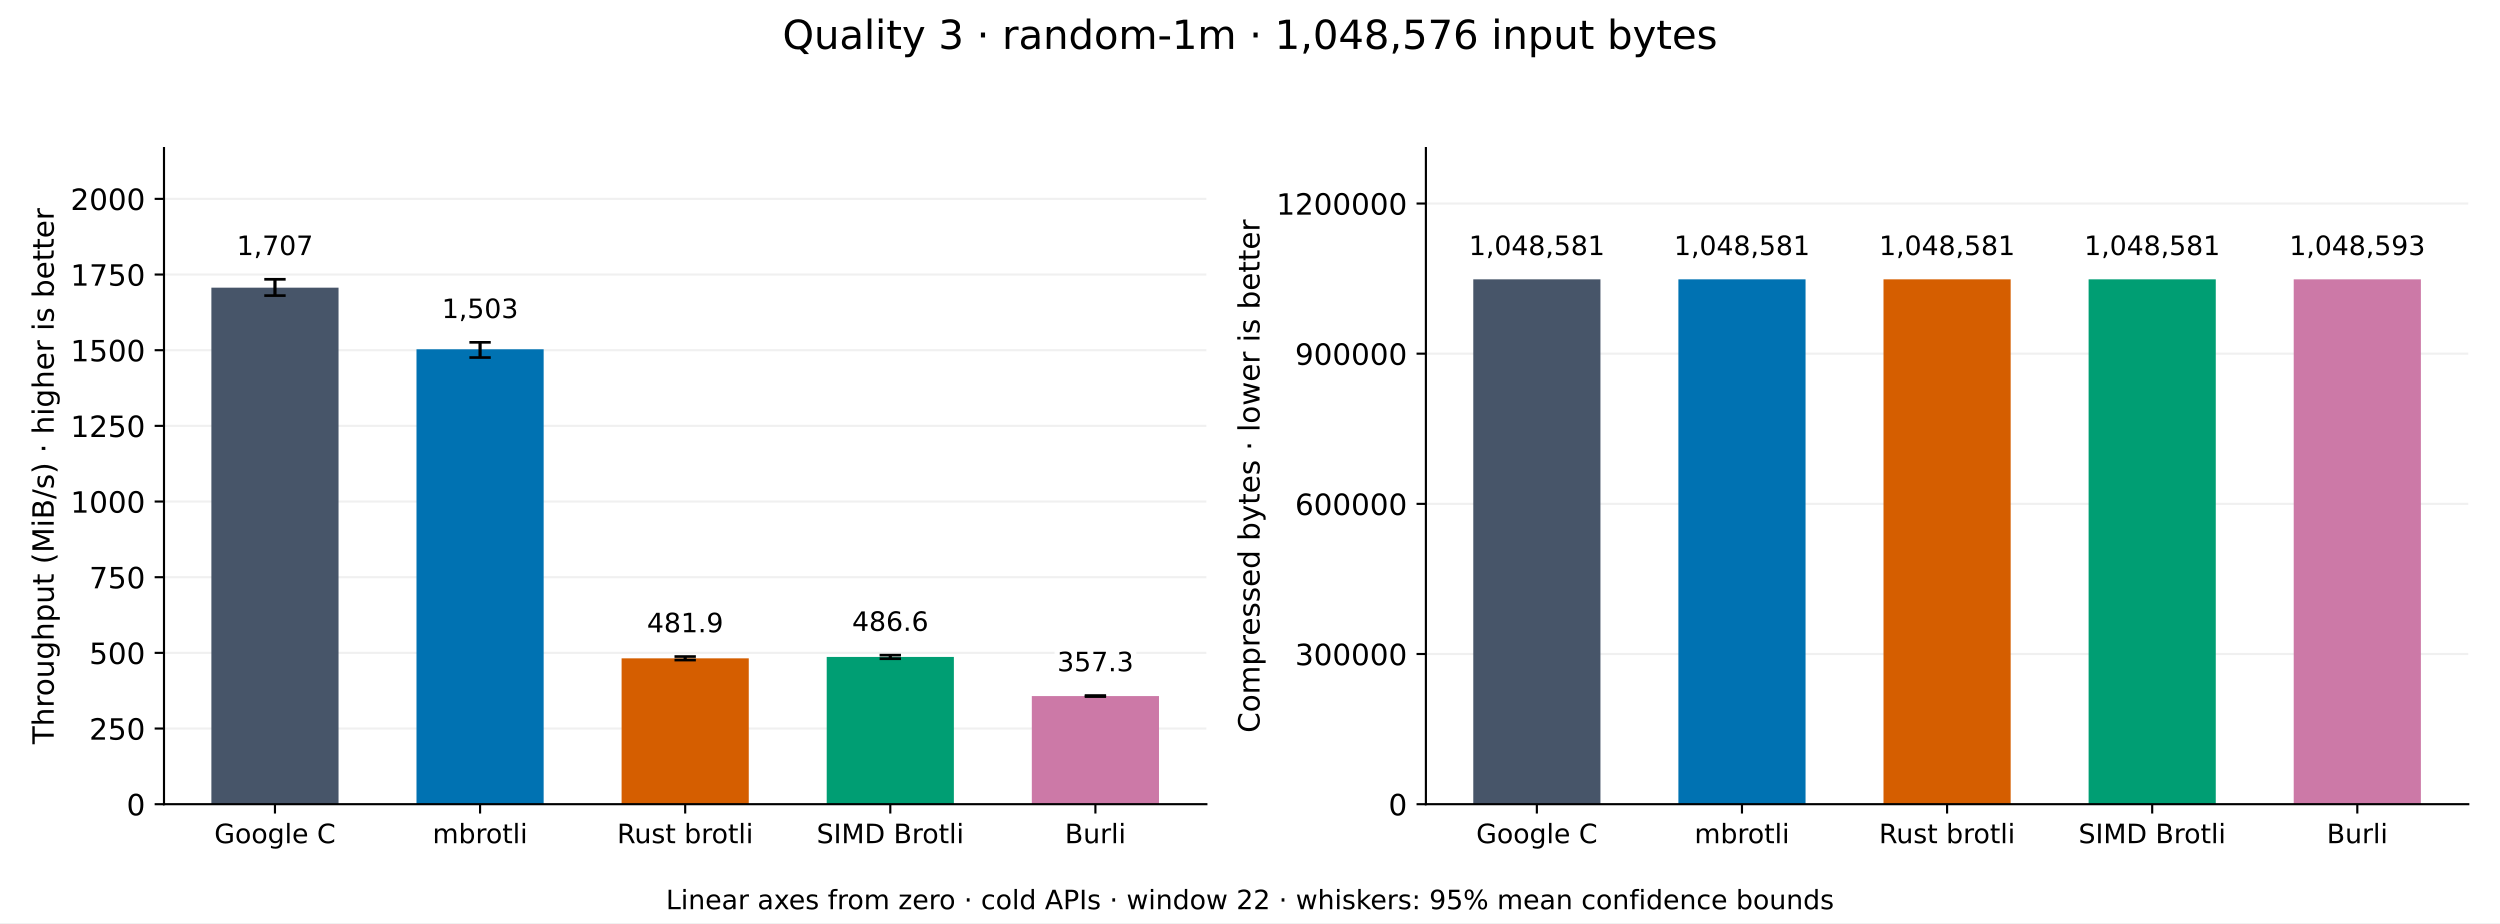
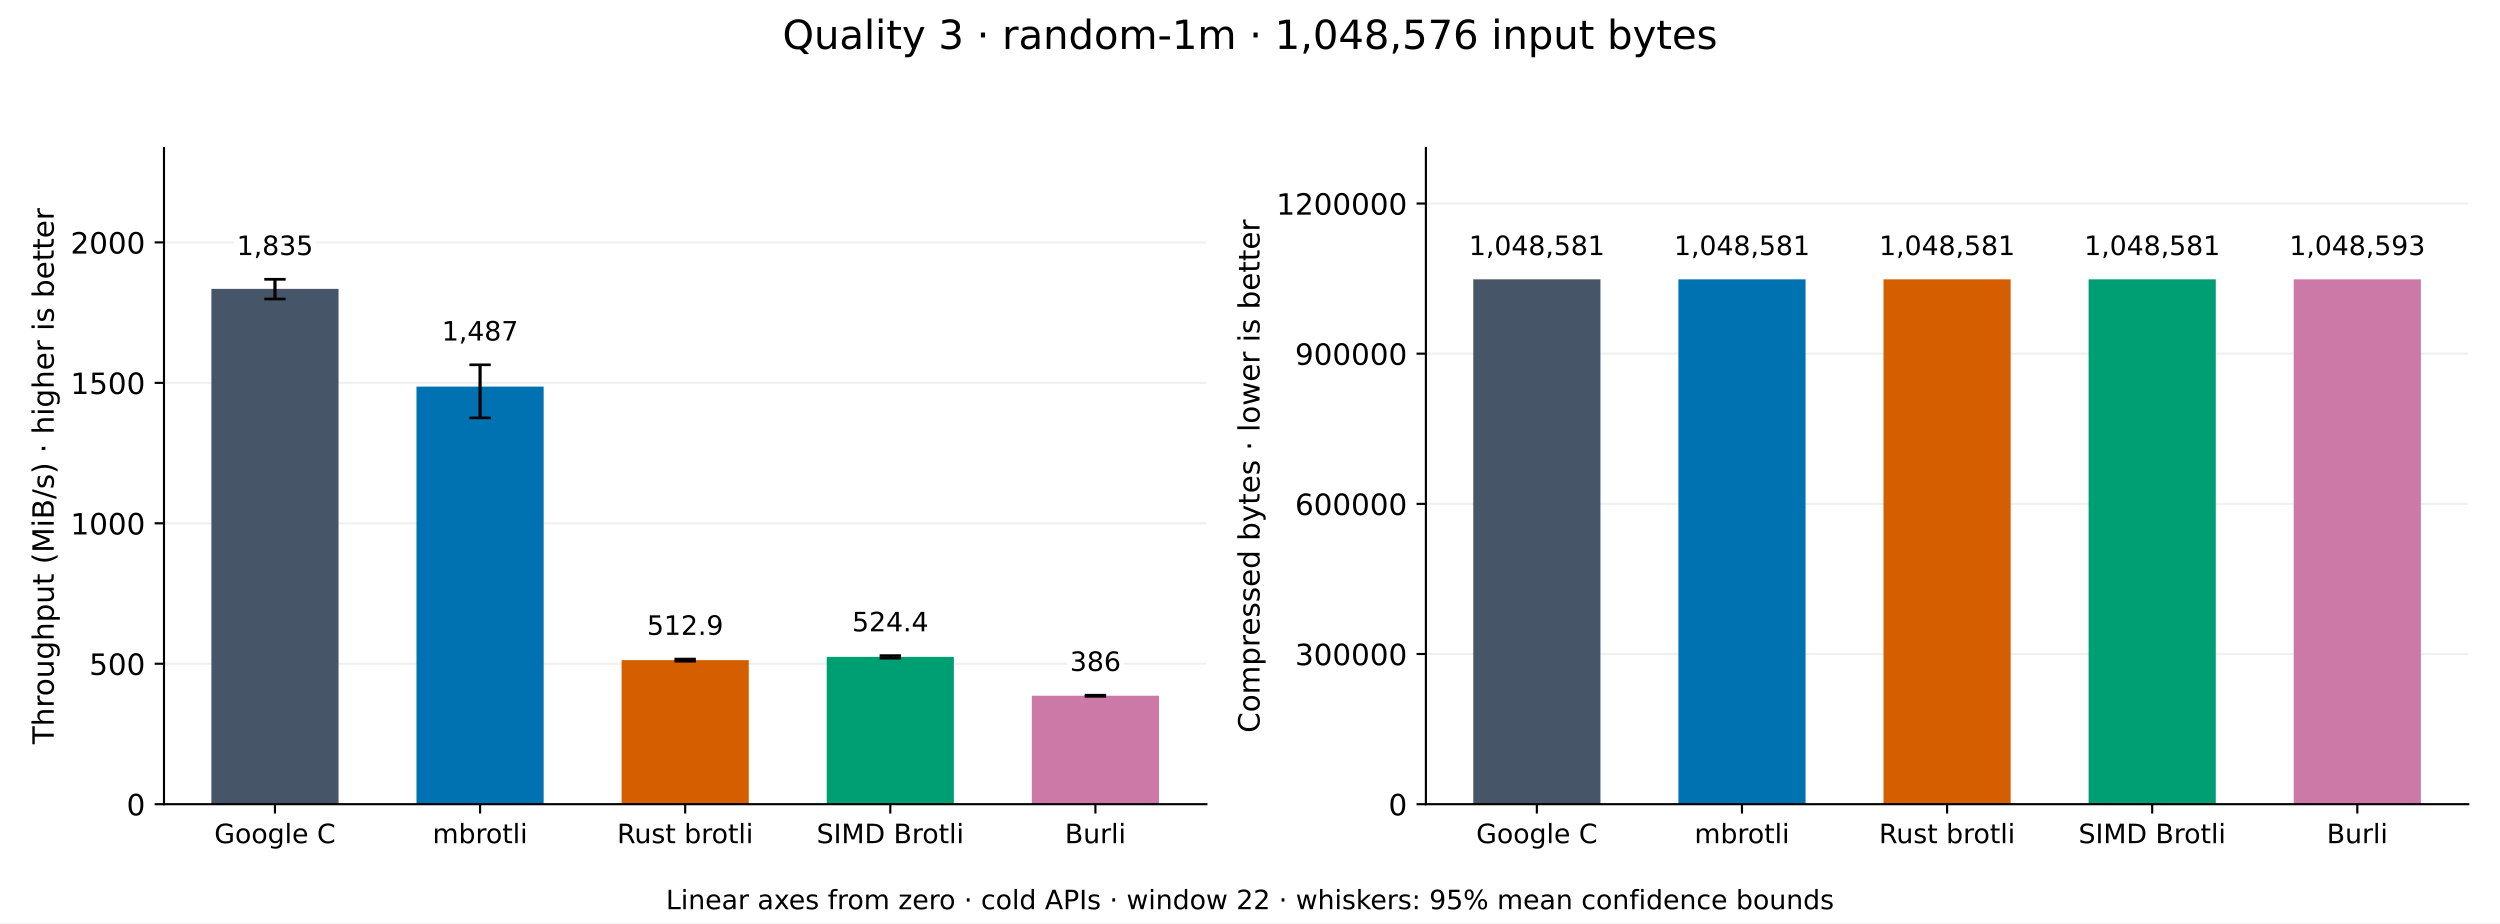
<svg xmlns="http://www.w3.org/2000/svg" xmlns:xlink="http://www.w3.org/1999/xlink" width="936pt" height="345.6pt" viewBox="0 0 936 345.6" version="1.1">
  <defs>
    <style type="text/css">*{stroke-linejoin: round; stroke-linecap: butt}</style>
  </defs>
  <g id="figure_1">
    <g id="patch_1">
-       <path d="M 0 345.6  L 936 345.6  L 936 0  L 0 0  z " style="fill: #ffffff" />
+       <path d="M 0 345.6 L 936 345.6 L 936 0 L 0 0 z " style="fill: #ffffff" />
    </g>
    <g id="axes_1">
      <g id="patch_2">
-         <path d="M 61.4 301.088  L 451.665 301.088  L 451.665 55.44  L 61.4 55.44  z " style="fill: #ffffff" />
+         <path d="M 61.4 301.088 L 451.665 301.088 L 451.665 55.44 L 61.4 55.44 z " style="fill: #ffffff" />
      </g>
      <g id="matplotlib.axis_1">
        <g id="xtick_1">
          <g id="line2d_1">
            <defs>
-               <path id="m3d63aaa0ea" d="M 0 0  L 0 3.5  " style="stroke: #000000; stroke-width: 0.8" />
+               <path id="m3d63aaa0ea" d="M 0 0 L 0 3.5 " style="stroke: #000000; stroke-width: 0.8" />
            </defs>
            <g>
              <use xlink:href="#m3d63aaa0ea" x="102.945" y="301.088" style="stroke: #000000; stroke-width: 0.8" />
            </g>
          </g>
          <g id="text_1">
            <text style="font-size: 10px; font-family: 'DejaVu Sans', 'Bitstream Vera Sans', 'Computer Modern Sans Serif', 'Lucida Grande', 'Verdana', 'Geneva', 'Lucid', 'Arial', 'Helvetica', 'Avant Garde', sans-serif; text-anchor: middle" x="102.945" y="315.686" transform="rotate(-0 102.9453 315.6864)">Google C</text>
          </g>
        </g>
        <g id="xtick_2">
          <g id="line2d_2">
            <g>
              <use xlink:href="#m3d63aaa0ea" x="179.739" y="301.088" style="stroke: #000000; stroke-width: 0.8" />
            </g>
          </g>
          <g id="text_2">
            <text style="font-size: 10px; font-family: 'DejaVu Sans', 'Bitstream Vera Sans', 'Computer Modern Sans Serif', 'Lucida Grande', 'Verdana', 'Geneva', 'Lucid', 'Arial', 'Helvetica', 'Avant Garde', sans-serif; text-anchor: middle" x="179.739" y="315.686" transform="rotate(-0 179.7389 315.6864)">mbrotli</text>
          </g>
        </g>
        <g id="xtick_3">
          <g id="line2d_3">
            <g>
              <use xlink:href="#m3d63aaa0ea" x="256.533" y="301.088" style="stroke: #000000; stroke-width: 0.8" />
            </g>
          </g>
          <g id="text_3">
            <text style="font-size: 10px; font-family: 'DejaVu Sans', 'Bitstream Vera Sans', 'Computer Modern Sans Serif', 'Lucida Grande', 'Verdana', 'Geneva', 'Lucid', 'Arial', 'Helvetica', 'Avant Garde', sans-serif; text-anchor: middle" x="256.533" y="315.686" transform="rotate(-0 256.5325 315.6864)">Rust brotli</text>
          </g>
        </g>
        <g id="xtick_4">
          <g id="line2d_4">
            <g>
              <use xlink:href="#m3d63aaa0ea" x="333.326" y="301.088" style="stroke: #000000; stroke-width: 0.8" />
            </g>
          </g>
          <g id="text_4">
            <text style="font-size: 10px; font-family: 'DejaVu Sans', 'Bitstream Vera Sans', 'Computer Modern Sans Serif', 'Lucida Grande', 'Verdana', 'Geneva', 'Lucid', 'Arial', 'Helvetica', 'Avant Garde', sans-serif; text-anchor: middle" x="333.326" y="315.686" transform="rotate(-0 333.3261 315.6864)">SIMD Brotli</text>
          </g>
        </g>
        <g id="xtick_5">
          <g id="line2d_5">
            <g>
              <use xlink:href="#m3d63aaa0ea" x="410.12" y="301.088" style="stroke: #000000; stroke-width: 0.8" />
            </g>
          </g>
          <g id="text_5">
            <text style="font-size: 10px; font-family: 'DejaVu Sans', 'Bitstream Vera Sans', 'Computer Modern Sans Serif', 'Lucida Grande', 'Verdana', 'Geneva', 'Lucid', 'Arial', 'Helvetica', 'Avant Garde', sans-serif; text-anchor: middle" x="410.12" y="315.686" transform="rotate(-0 410.1197 315.6864)">Burli</text>
          </g>
        </g>
      </g>
      <g id="matplotlib.axis_2">
        <g id="ytick_1">
          <g id="line2d_6">
-             <path d="M 61.4 301.088  L 451.665 301.088  " clip-path="url(#p8ccad4d79c)" style="fill: none; stroke: #b0b0b0; stroke-opacity: 0.18; stroke-width: 0.8; stroke-linecap: square" />
+             <path d="M 61.4 301.088 L 451.665 301.088 " clip-path="url(#p8ccad4d79c)" style="fill: none; stroke: #b0b0b0; stroke-opacity: 0.18; stroke-width: 0.8; stroke-linecap: square" />
          </g>
          <g id="line2d_7">
            <defs>
-               <path id="mb6c034703b" d="M 0 0  L -3.5 0  " style="stroke: #000000; stroke-width: 0.8" />
+               <path id="mb6c034703b" d="M 0 0 L -3.5 0 " style="stroke: #000000; stroke-width: 0.8" />
            </defs>
            <g>
              <use xlink:href="#mb6c034703b" x="61.4" y="301.088" style="stroke: #000000; stroke-width: 0.8" />
            </g>
          </g>
          <g id="text_6">
            <text style="font-size: 11px; font-family: 'DejaVu Sans', 'Bitstream Vera Sans', 'Computer Modern Sans Serif', 'Lucida Grande', 'Verdana', 'Geneva', 'Lucid', 'Arial', 'Helvetica', 'Avant Garde', sans-serif; text-anchor: end" x="54.4" y="305.267" transform="rotate(-0 54.4 305.2671)">0</text>
          </g>
        </g>
        <g id="ytick_2">
          <g id="line2d_8">
-             <path d="M 61.4 272.758  L 451.665 272.758  " clip-path="url(#p8ccad4d79c)" style="fill: none; stroke: #b0b0b0; stroke-opacity: 0.18; stroke-width: 0.8; stroke-linecap: square" />
+             <path d="M 61.4 248.506 L 451.665 248.506 " clip-path="url(#p8ccad4d79c)" style="fill: none; stroke: #b0b0b0; stroke-opacity: 0.18; stroke-width: 0.8; stroke-linecap: square" />
          </g>
          <g id="line2d_9">
            <g>
-               <use xlink:href="#mb6c034703b" x="61.4" y="272.758" style="stroke: #000000; stroke-width: 0.8" />
+               <use xlink:href="#mb6c034703b" x="61.4" y="248.506" style="stroke: #000000; stroke-width: 0.8" />
            </g>
          </g>
          <g id="text_7">
-             <text style="font-size: 11px; font-family: 'DejaVu Sans', 'Bitstream Vera Sans', 'Computer Modern Sans Serif', 'Lucida Grande', 'Verdana', 'Geneva', 'Lucid', 'Arial', 'Helvetica', 'Avant Garde', sans-serif; text-anchor: end" x="54.4" y="276.937" transform="rotate(-0 54.4 276.937)">250</text>
+             <text style="font-size: 11px; font-family: 'DejaVu Sans', 'Bitstream Vera Sans', 'Computer Modern Sans Serif', 'Lucida Grande', 'Verdana', 'Geneva', 'Lucid', 'Arial', 'Helvetica', 'Avant Garde', sans-serif; text-anchor: end" x="54.4" y="252.685" transform="rotate(-0 54.4 252.6852)">500</text>
          </g>
        </g>
        <g id="ytick_3">
          <g id="line2d_10">
-             <path d="M 61.4 244.428  L 451.665 244.428  " clip-path="url(#p8ccad4d79c)" style="fill: none; stroke: #b0b0b0; stroke-opacity: 0.18; stroke-width: 0.8; stroke-linecap: square" />
+             <path d="M 61.4 195.924 L 451.665 195.924 " clip-path="url(#p8ccad4d79c)" style="fill: none; stroke: #b0b0b0; stroke-opacity: 0.18; stroke-width: 0.8; stroke-linecap: square" />
          </g>
          <g id="line2d_11">
            <g>
-               <use xlink:href="#mb6c034703b" x="61.4" y="244.428" style="stroke: #000000; stroke-width: 0.8" />
+               <use xlink:href="#mb6c034703b" x="61.4" y="195.924" style="stroke: #000000; stroke-width: 0.8" />
            </g>
          </g>
          <g id="text_8">
-             <text style="font-size: 11px; font-family: 'DejaVu Sans', 'Bitstream Vera Sans', 'Computer Modern Sans Serif', 'Lucida Grande', 'Verdana', 'Geneva', 'Lucid', 'Arial', 'Helvetica', 'Avant Garde', sans-serif; text-anchor: end" x="54.4" y="248.607" transform="rotate(-0 54.4 248.6069)">500</text>
+             <text style="font-size: 11px; font-family: 'DejaVu Sans', 'Bitstream Vera Sans', 'Computer Modern Sans Serif', 'Lucida Grande', 'Verdana', 'Geneva', 'Lucid', 'Arial', 'Helvetica', 'Avant Garde', sans-serif; text-anchor: end" x="54.4" y="200.103" transform="rotate(-0 54.4 200.1033)">1000</text>
          </g>
        </g>
        <g id="ytick_4">
          <g id="line2d_12">
-             <path d="M 61.4 216.098  L 451.665 216.098  " clip-path="url(#p8ccad4d79c)" style="fill: none; stroke: #b0b0b0; stroke-opacity: 0.18; stroke-width: 0.8; stroke-linecap: square" />
+             <path d="M 61.4 143.342 L 451.665 143.342 " clip-path="url(#p8ccad4d79c)" style="fill: none; stroke: #b0b0b0; stroke-opacity: 0.18; stroke-width: 0.8; stroke-linecap: square" />
          </g>
          <g id="line2d_13">
            <g>
-               <use xlink:href="#mb6c034703b" x="61.4" y="216.098" style="stroke: #000000; stroke-width: 0.8" />
+               <use xlink:href="#mb6c034703b" x="61.4" y="143.342" style="stroke: #000000; stroke-width: 0.8" />
            </g>
          </g>
          <g id="text_9">
-             <text style="font-size: 11px; font-family: 'DejaVu Sans', 'Bitstream Vera Sans', 'Computer Modern Sans Serif', 'Lucida Grande', 'Verdana', 'Geneva', 'Lucid', 'Arial', 'Helvetica', 'Avant Garde', sans-serif; text-anchor: end" x="54.4" y="220.277" transform="rotate(-0 54.4 220.2767)">750</text>
+             <text style="font-size: 11px; font-family: 'DejaVu Sans', 'Bitstream Vera Sans', 'Computer Modern Sans Serif', 'Lucida Grande', 'Verdana', 'Geneva', 'Lucid', 'Arial', 'Helvetica', 'Avant Garde', sans-serif; text-anchor: end" x="54.4" y="147.521" transform="rotate(-0 54.4 147.5213)">1500</text>
          </g>
        </g>
        <g id="ytick_5">
          <g id="line2d_14">
-             <path d="M 61.4 187.767  L 451.665 187.767  " clip-path="url(#p8ccad4d79c)" style="fill: none; stroke: #b0b0b0; stroke-opacity: 0.18; stroke-width: 0.8; stroke-linecap: square" />
+             <path d="M 61.4 90.76 L 451.665 90.76 " clip-path="url(#p8ccad4d79c)" style="fill: none; stroke: #b0b0b0; stroke-opacity: 0.18; stroke-width: 0.8; stroke-linecap: square" />
          </g>
          <g id="line2d_15">
            <g>
-               <use xlink:href="#mb6c034703b" x="61.4" y="187.767" style="stroke: #000000; stroke-width: 0.8" />
+               <use xlink:href="#mb6c034703b" x="61.4" y="90.76" style="stroke: #000000; stroke-width: 0.8" />
            </g>
          </g>
          <g id="text_10">
-             <text style="font-size: 11px; font-family: 'DejaVu Sans', 'Bitstream Vera Sans', 'Computer Modern Sans Serif', 'Lucida Grande', 'Verdana', 'Geneva', 'Lucid', 'Arial', 'Helvetica', 'Avant Garde', sans-serif; text-anchor: end" x="54.4" y="191.947" transform="rotate(-0 54.4 191.9466)">1000</text>
-           </g>
-         </g>
-         <g id="ytick_6">
-           <g id="line2d_16">
-             <path d="M 61.4 159.437  L 451.665 159.437  " clip-path="url(#p8ccad4d79c)" style="fill: none; stroke: #b0b0b0; stroke-opacity: 0.18; stroke-width: 0.8; stroke-linecap: square" />
-           </g>
-           <g id="line2d_17">
-             <g>
-               <use xlink:href="#mb6c034703b" x="61.4" y="159.437" style="stroke: #000000; stroke-width: 0.8" />
-             </g>
-           </g>
-           <g id="text_11">
-             <text style="font-size: 11px; font-family: 'DejaVu Sans', 'Bitstream Vera Sans', 'Computer Modern Sans Serif', 'Lucida Grande', 'Verdana', 'Geneva', 'Lucid', 'Arial', 'Helvetica', 'Avant Garde', sans-serif; text-anchor: end" x="54.4" y="163.616" transform="rotate(-0 54.4 163.6165)">1250</text>
-           </g>
-         </g>
-         <g id="ytick_7">
-           <g id="line2d_18">
-             <path d="M 61.4 131.107  L 451.665 131.107  " clip-path="url(#p8ccad4d79c)" style="fill: none; stroke: #b0b0b0; stroke-opacity: 0.18; stroke-width: 0.8; stroke-linecap: square" />
-           </g>
-           <g id="line2d_19">
-             <g>
-               <use xlink:href="#mb6c034703b" x="61.4" y="131.107" style="stroke: #000000; stroke-width: 0.8" />
-             </g>
-           </g>
-           <g id="text_12">
-             <text style="font-size: 11px; font-family: 'DejaVu Sans', 'Bitstream Vera Sans', 'Computer Modern Sans Serif', 'Lucida Grande', 'Verdana', 'Geneva', 'Lucid', 'Arial', 'Helvetica', 'Avant Garde', sans-serif; text-anchor: end" x="54.4" y="135.286" transform="rotate(-0 54.4 135.2864)">1500</text>
-           </g>
-         </g>
-         <g id="ytick_8">
-           <g id="line2d_20">
-             <path d="M 61.4 102.777  L 451.665 102.777  " clip-path="url(#p8ccad4d79c)" style="fill: none; stroke: #b0b0b0; stroke-opacity: 0.18; stroke-width: 0.8; stroke-linecap: square" />
-           </g>
-           <g id="line2d_21">
-             <g>
-               <use xlink:href="#mb6c034703b" x="61.4" y="102.777" style="stroke: #000000; stroke-width: 0.8" />
-             </g>
-           </g>
-           <g id="text_13">
-             <text style="font-size: 11px; font-family: 'DejaVu Sans', 'Bitstream Vera Sans', 'Computer Modern Sans Serif', 'Lucida Grande', 'Verdana', 'Geneva', 'Lucid', 'Arial', 'Helvetica', 'Avant Garde', sans-serif; text-anchor: end" x="54.4" y="106.956" transform="rotate(-0 54.4 106.9562)">1750</text>
-           </g>
-         </g>
-         <g id="ytick_9">
-           <g id="line2d_22">
-             <path d="M 61.4 74.447  L 451.665 74.447  " clip-path="url(#p8ccad4d79c)" style="fill: none; stroke: #b0b0b0; stroke-opacity: 0.18; stroke-width: 0.8; stroke-linecap: square" />
-           </g>
-           <g id="line2d_23">
-             <g>
-               <use xlink:href="#mb6c034703b" x="61.4" y="74.447" style="stroke: #000000; stroke-width: 0.8" />
-             </g>
-           </g>
-           <g id="text_14">
-             <text style="font-size: 11px; font-family: 'DejaVu Sans', 'Bitstream Vera Sans', 'Computer Modern Sans Serif', 'Lucida Grande', 'Verdana', 'Geneva', 'Lucid', 'Arial', 'Helvetica', 'Avant Garde', sans-serif; text-anchor: end" x="54.4" y="78.626" transform="rotate(-0 54.4 78.6261)">2000</text>
-           </g>
-         </g>
-         <g id="text_15">
+             <text style="font-size: 11px; font-family: 'DejaVu Sans', 'Bitstream Vera Sans', 'Computer Modern Sans Serif', 'Lucida Grande', 'Verdana', 'Geneva', 'Lucid', 'Arial', 'Helvetica', 'Avant Garde', sans-serif; text-anchor: end" x="54.4" y="94.939" transform="rotate(-0 54.4 94.93937)">2000</text>
+           </g>
+         </g>
+         <g id="text_11">
          <text style="font-size: 11px; font-family: 'DejaVu Sans', 'Bitstream Vera Sans', 'Computer Modern Sans Serif', 'Lucida Grande', 'Verdana', 'Geneva', 'Lucid', 'Arial', 'Helvetica', 'Avant Garde', sans-serif; text-anchor: middle" x="20.117" y="178.264" transform="rotate(-90 20.11734 178.264)">Throughput (MiB/s) · higher is better</text>
        </g>
      </g>
      <g id="patch_3">
-         <path d="M 79.139 301.088  L 126.751 301.088  L 126.751 107.702  L 79.139 107.702  z " clip-path="url(#p8ccad4d79c)" style="fill: #475569" />
+         <path d="M 79.139 301.088 L 126.751 301.088 L 126.751 108.146 L 79.139 108.146 z " clip-path="url(#p8ccad4d79c)" style="fill: #475569" />
      </g>
      <g id="patch_4">
-         <path d="M 155.933 301.088  L 203.545 301.088  L 203.545 130.762  L 155.933 130.762  z " clip-path="url(#p8ccad4d79c)" style="fill: #0072b2" />
+         <path d="M 155.933 301.088 L 203.545 301.088 L 203.545 144.752 L 155.933 144.752 z " clip-path="url(#p8ccad4d79c)" style="fill: #0072b2" />
      </g>
      <g id="patch_5">
-         <path d="M 232.726 301.088  L 280.339 301.088  L 280.339 246.479  L 232.726 246.479  z " clip-path="url(#p8ccad4d79c)" style="fill: #d55e00" />
+         <path d="M 232.726 301.088 L 280.339 301.088 L 280.339 247.149 L 232.726 247.149 z " clip-path="url(#p8ccad4d79c)" style="fill: #d55e00" />
      </g>
      <g id="patch_6">
-         <path d="M 309.52 301.088  L 357.132 301.088  L 357.132 245.949  L 309.52 245.949  z " clip-path="url(#p8ccad4d79c)" style="fill: #009e73" />
+         <path d="M 309.52 301.088 L 357.132 301.088 L 357.132 245.935 L 309.52 245.935 z " clip-path="url(#p8ccad4d79c)" style="fill: #009e73" />
      </g>
      <g id="patch_7">
-         <path d="M 386.314 301.088  L 433.926 301.088  L 433.926 260.597  L 386.314 260.597  z " clip-path="url(#p8ccad4d79c)" style="fill: #cc79a7" />
+         <path d="M 386.314 301.088 L 433.926 301.088 L 433.926 260.494 L 386.314 260.494 z " clip-path="url(#p8ccad4d79c)" style="fill: #cc79a7" />
      </g>
      <g id="LineCollection_1">
-         <path d="M 102.945 110.67  L 102.945 104.57  " clip-path="url(#p8ccad4d79c)" style="fill: none; stroke: #000000; stroke-width: 1.2" />
-         <path d="M 179.739 133.857  L 179.739 128.161  " clip-path="url(#p8ccad4d79c)" style="fill: none; stroke: #000000; stroke-width: 1.2" />
-         <path d="M 256.533 247.118  L 256.533 245.804  " clip-path="url(#p8ccad4d79c)" style="fill: none; stroke: #000000; stroke-width: 1.2" />
-         <path d="M 333.326 246.623  L 333.326 245.279  " clip-path="url(#p8ccad4d79c)" style="fill: none; stroke: #000000; stroke-width: 1.2" />
-         <path d="M 410.12 260.808  L 410.12 260.401  " clip-path="url(#p8ccad4d79c)" style="fill: none; stroke: #000000; stroke-width: 1.2" />
-       </g>
-       <g id="line2d_24">
+         <path d="M 102.945 111.943 L 102.945 104.57 " clip-path="url(#p8ccad4d79c)" style="fill: none; stroke: #000000; stroke-width: 1.2" />
+         <path d="M 179.739 156.46 L 179.739 136.574 " clip-path="url(#p8ccad4d79c)" style="fill: none; stroke: #000000; stroke-width: 1.2" />
+         <path d="M 256.533 247.552 L 256.533 246.765 " clip-path="url(#p8ccad4d79c)" style="fill: none; stroke: #000000; stroke-width: 1.2" />
+         <path d="M 333.326 246.436 L 333.326 245.451 " clip-path="url(#p8ccad4d79c)" style="fill: none; stroke: #000000; stroke-width: 1.2" />
+         <path d="M 410.12 260.703 L 410.12 260.287 " clip-path="url(#p8ccad4d79c)" style="fill: none; stroke: #000000; stroke-width: 1.2" />
+       </g>
+       <g id="line2d_16">
        <defs>
-           <path id="ma4d3aa00d3" d="M 4 0  L -4 -0  " style="stroke: #000000" />
+           <path id="ma4d3aa00d3" d="M 4 0 L -4 -0 " style="stroke: #000000" />
        </defs>
        <g clip-path="url(#p8ccad4d79c)">
-           <use xlink:href="#ma4d3aa00d3" x="102.945" y="110.67" style="fill: #1f77b4; stroke: #000000" />
-           <use xlink:href="#ma4d3aa00d3" x="179.739" y="133.857" style="fill: #1f77b4; stroke: #000000" />
-           <use xlink:href="#ma4d3aa00d3" x="256.533" y="247.118" style="fill: #1f77b4; stroke: #000000" />
-           <use xlink:href="#ma4d3aa00d3" x="333.326" y="246.623" style="fill: #1f77b4; stroke: #000000" />
-           <use xlink:href="#ma4d3aa00d3" x="410.12" y="260.808" style="fill: #1f77b4; stroke: #000000" />
-         </g>
-       </g>
-       <g id="line2d_25">
+           <use xlink:href="#ma4d3aa00d3" x="102.945" y="111.943" style="fill: #1f77b4; stroke: #000000" />
+           <use xlink:href="#ma4d3aa00d3" x="179.739" y="156.46" style="fill: #1f77b4; stroke: #000000" />
+           <use xlink:href="#ma4d3aa00d3" x="256.533" y="247.552" style="fill: #1f77b4; stroke: #000000" />
+           <use xlink:href="#ma4d3aa00d3" x="333.326" y="246.436" style="fill: #1f77b4; stroke: #000000" />
+           <use xlink:href="#ma4d3aa00d3" x="410.12" y="260.703" style="fill: #1f77b4; stroke: #000000" />
+         </g>
+       </g>
+       <g id="line2d_17">
        <g clip-path="url(#p8ccad4d79c)">
          <use xlink:href="#ma4d3aa00d3" x="102.945" y="104.57" style="fill: #1f77b4; stroke: #000000" />
-           <use xlink:href="#ma4d3aa00d3" x="179.739" y="128.161" style="fill: #1f77b4; stroke: #000000" />
-           <use xlink:href="#ma4d3aa00d3" x="256.533" y="245.804" style="fill: #1f77b4; stroke: #000000" />
-           <use xlink:href="#ma4d3aa00d3" x="333.326" y="245.279" style="fill: #1f77b4; stroke: #000000" />
-           <use xlink:href="#ma4d3aa00d3" x="410.12" y="260.401" style="fill: #1f77b4; stroke: #000000" />
+           <use xlink:href="#ma4d3aa00d3" x="179.739" y="136.574" style="fill: #1f77b4; stroke: #000000" />
+           <use xlink:href="#ma4d3aa00d3" x="256.533" y="246.765" style="fill: #1f77b4; stroke: #000000" />
+           <use xlink:href="#ma4d3aa00d3" x="333.326" y="245.451" style="fill: #1f77b4; stroke: #000000" />
+           <use xlink:href="#ma4d3aa00d3" x="410.12" y="260.287" style="fill: #1f77b4; stroke: #000000" />
        </g>
      </g>
      <g id="patch_8">
-         <path d="M 61.4 301.088  L 61.4 55.44  " style="fill: none; stroke: #000000; stroke-width: 0.8; stroke-linejoin: miter; stroke-linecap: square" />
+         <path d="M 61.4 301.088 L 61.4 55.44 " style="fill: none; stroke: #000000; stroke-width: 0.8; stroke-linejoin: miter; stroke-linecap: square" />
      </g>
      <g id="patch_9">
-         <path d="M 61.4 301.088  L 451.665 301.088  " style="fill: none; stroke: #000000; stroke-width: 0.8; stroke-linejoin: miter; stroke-linecap: square" />
+         <path d="M 61.4 301.088 L 451.665 301.088 " style="fill: none; stroke: #000000; stroke-width: 0.8; stroke-linejoin: miter; stroke-linecap: square" />
+       </g>
+       <g id="text_12">
+         <g id="patch_10">
+           <path d="M 87.631 98.57 L 118.259 98.57 L 118.259 86.891 L 87.631 86.891 z " style="fill: #ffffff; opacity: 0.9" />
+         </g>
+         <text style="font-size: 10px; font-family: 'DejaVu Sans', 'Bitstream Vera Sans', 'Computer Modern Sans Serif', 'Lucida Grande', 'Verdana', 'Geneva', 'Lucid', 'Arial', 'Helvetica', 'Avant Garde', sans-serif; text-anchor: middle" x="102.945" y="95.49" transform="rotate(-0 102.9453 95.48991)">1,835</text>
+       </g>
+       <g id="text_13">
+         <g id="patch_11">
+           <path d="M 164.425 130.574 L 195.053 130.574 L 195.053 118.895 L 164.425 118.895 z " style="fill: #ffffff; opacity: 0.9" />
+         </g>
+         <text style="font-size: 10px; font-family: 'DejaVu Sans', 'Bitstream Vera Sans', 'Computer Modern Sans Serif', 'Lucida Grande', 'Verdana', 'Geneva', 'Lucid', 'Arial', 'Helvetica', 'Avant Garde', sans-serif; text-anchor: middle" x="179.739" y="127.494" transform="rotate(-0 179.7389 127.4938)">1,487</text>
+       </g>
+       <g id="text_14">
+         <g id="patch_12">
+           <path d="M 241.218 240.765 L 271.847 240.765 L 271.847 229.087 L 241.218 229.087 z " style="fill: #ffffff; opacity: 0.9" />
+         </g>
+         <text style="font-size: 10px; font-family: 'DejaVu Sans', 'Bitstream Vera Sans', 'Computer Modern Sans Serif', 'Lucida Grande', 'Verdana', 'Geneva', 'Lucid', 'Arial', 'Helvetica', 'Avant Garde', sans-serif; text-anchor: middle" x="256.533" y="237.686" transform="rotate(-0 256.5325 237.6856)">512.9</text>
+       </g>
+       <g id="text_15">
+         <g id="patch_13">
+           <path d="M 318.012 239.451 L 348.64 239.451 L 348.64 227.773 L 318.012 227.773 z " style="fill: #ffffff; opacity: 0.9" />
+         </g>
+         <text style="font-size: 10px; font-family: 'DejaVu Sans', 'Bitstream Vera Sans', 'Computer Modern Sans Serif', 'Lucida Grande', 'Verdana', 'Geneva', 'Lucid', 'Arial', 'Helvetica', 'Avant Garde', sans-serif; text-anchor: middle" x="333.326" y="236.372" transform="rotate(-0 333.3261 236.3716)">524.4</text>
      </g>
      <g id="text_16">
-         <g id="patch_10">
-           <path d="M 87.631 98.57  L 118.259 98.57  L 118.259 86.891  L 87.631 86.891  z " style="fill: #ffffff; opacity: 0.9" />
-         </g>
-         <text style="font-size: 10px; font-family: 'DejaVu Sans', 'Bitstream Vera Sans', 'Computer Modern Sans Serif', 'Lucida Grande', 'Verdana', 'Geneva', 'Lucid', 'Arial', 'Helvetica', 'Avant Garde', sans-serif; text-anchor: middle" x="102.945" y="95.49" transform="rotate(-0 102.9453 95.48991)">1,707</text>
-       </g>
-       <g id="text_17">
-         <g id="patch_11">
-           <path d="M 164.425 122.161  L 195.053 122.161  L 195.053 110.483  L 164.425 110.483  z " style="fill: #ffffff; opacity: 0.9" />
-         </g>
-         <text style="font-size: 10px; font-family: 'DejaVu Sans', 'Bitstream Vera Sans', 'Computer Modern Sans Serif', 'Lucida Grande', 'Verdana', 'Geneva', 'Lucid', 'Arial', 'Helvetica', 'Avant Garde', sans-serif; text-anchor: middle" x="179.739" y="119.082" transform="rotate(-0 179.7389 119.0816)">1,503</text>
-       </g>
-       <g id="text_18">
-         <g id="patch_12">
-           <path d="M 241.218 239.804  L 271.847 239.804  L 271.847 228.125  L 241.218 228.125  z " style="fill: #ffffff; opacity: 0.9" />
-         </g>
-         <text style="font-size: 10px; font-family: 'DejaVu Sans', 'Bitstream Vera Sans', 'Computer Modern Sans Serif', 'Lucida Grande', 'Verdana', 'Geneva', 'Lucid', 'Arial', 'Helvetica', 'Avant Garde', sans-serif; text-anchor: middle" x="256.533" y="236.724" transform="rotate(-0 256.5325 236.7239)">481.9</text>
-       </g>
-       <g id="text_19">
-         <g id="patch_13">
-           <path d="M 318.012 239.279  L 348.64 239.279  L 348.64 227.601  L 318.012 227.601  z " style="fill: #ffffff; opacity: 0.9" />
-         </g>
-         <text style="font-size: 10px; font-family: 'DejaVu Sans', 'Bitstream Vera Sans', 'Computer Modern Sans Serif', 'Lucida Grande', 'Verdana', 'Geneva', 'Lucid', 'Arial', 'Helvetica', 'Avant Garde', sans-serif; text-anchor: middle" x="333.326" y="236.199" transform="rotate(-0 333.3261 236.199)">486.6</text>
-       </g>
-       <g id="text_20">
        <g id="patch_14">
-           <path d="M 394.806 254.401  L 425.434 254.401  L 425.434 242.723  L 394.806 242.723  z " style="fill: #ffffff; opacity: 0.9" />
-         </g>
-         <text style="font-size: 10px; font-family: 'DejaVu Sans', 'Bitstream Vera Sans', 'Computer Modern Sans Serif', 'Lucida Grande', 'Verdana', 'Geneva', 'Lucid', 'Arial', 'Helvetica', 'Avant Garde', sans-serif; text-anchor: middle" x="410.12" y="251.322" transform="rotate(-0 410.1197 251.3216)">357.3</text>
+           <path d="M 399.576 254.287 L 420.663 254.287 L 420.663 242.609 L 399.576 242.609 z " style="fill: #ffffff; opacity: 0.9" />
+         </g>
+         <text style="font-size: 10px; font-family: 'DejaVu Sans', 'Bitstream Vera Sans', 'Computer Modern Sans Serif', 'Lucida Grande', 'Verdana', 'Geneva', 'Lucid', 'Arial', 'Helvetica', 'Avant Garde', sans-serif; text-anchor: middle" x="410.12" y="251.208" transform="rotate(-0 410.1197 251.2078)">386</text>
      </g>
    </g>
    <g id="axes_2">
      <g id="patch_15">
-         <path d="M 533.855 301.088  L 924.12 301.088  L 924.12 55.44  L 533.855 55.44  z " style="fill: #ffffff" />
+         <path d="M 533.855 301.088 L 924.12 301.088 L 924.12 55.44 L 533.855 55.44 z " style="fill: #ffffff" />
      </g>
      <g id="matplotlib.axis_3">
        <g id="xtick_6">
+           <g id="line2d_18">
+             <g>
+               <use xlink:href="#m3d63aaa0ea" x="575.4" y="301.088" style="stroke: #000000; stroke-width: 0.8" />
+             </g>
+           </g>
+           <g id="text_17">
+             <text style="font-size: 10px; font-family: 'DejaVu Sans', 'Bitstream Vera Sans', 'Computer Modern Sans Serif', 'Lucida Grande', 'Verdana', 'Geneva', 'Lucid', 'Arial', 'Helvetica', 'Avant Garde', sans-serif; text-anchor: middle" x="575.4" y="315.686" transform="rotate(-0 575.4003 315.6864)">Google C</text>
+           </g>
+         </g>
+         <g id="xtick_7">
+           <g id="line2d_19">
+             <g>
+               <use xlink:href="#m3d63aaa0ea" x="652.194" y="301.088" style="stroke: #000000; stroke-width: 0.8" />
+             </g>
+           </g>
+           <g id="text_18">
+             <text style="font-size: 10px; font-family: 'DejaVu Sans', 'Bitstream Vera Sans', 'Computer Modern Sans Serif', 'Lucida Grande', 'Verdana', 'Geneva', 'Lucid', 'Arial', 'Helvetica', 'Avant Garde', sans-serif; text-anchor: middle" x="652.194" y="315.686" transform="rotate(-0 652.1939 315.6864)">mbrotli</text>
+           </g>
+         </g>
+         <g id="xtick_8">
+           <g id="line2d_20">
+             <g>
+               <use xlink:href="#m3d63aaa0ea" x="728.987" y="301.088" style="stroke: #000000; stroke-width: 0.8" />
+             </g>
+           </g>
+           <g id="text_19">
+             <text style="font-size: 10px; font-family: 'DejaVu Sans', 'Bitstream Vera Sans', 'Computer Modern Sans Serif', 'Lucida Grande', 'Verdana', 'Geneva', 'Lucid', 'Arial', 'Helvetica', 'Avant Garde', sans-serif; text-anchor: middle" x="728.987" y="315.686" transform="rotate(-0 728.9875 315.6864)">Rust brotli</text>
+           </g>
+         </g>
+         <g id="xtick_9">
+           <g id="line2d_21">
+             <g>
+               <use xlink:href="#m3d63aaa0ea" x="805.781" y="301.088" style="stroke: #000000; stroke-width: 0.8" />
+             </g>
+           </g>
+           <g id="text_20">
+             <text style="font-size: 10px; font-family: 'DejaVu Sans', 'Bitstream Vera Sans', 'Computer Modern Sans Serif', 'Lucida Grande', 'Verdana', 'Geneva', 'Lucid', 'Arial', 'Helvetica', 'Avant Garde', sans-serif; text-anchor: middle" x="805.781" y="315.686" transform="rotate(-0 805.7811 315.6864)">SIMD Brotli</text>
+           </g>
+         </g>
+         <g id="xtick_10">
+           <g id="line2d_22">
+             <g>
+               <use xlink:href="#m3d63aaa0ea" x="882.575" y="301.088" style="stroke: #000000; stroke-width: 0.8" />
+             </g>
+           </g>
+           <g id="text_21">
+             <text style="font-size: 10px; font-family: 'DejaVu Sans', 'Bitstream Vera Sans', 'Computer Modern Sans Serif', 'Lucida Grande', 'Verdana', 'Geneva', 'Lucid', 'Arial', 'Helvetica', 'Avant Garde', sans-serif; text-anchor: middle" x="882.575" y="315.686" transform="rotate(-0 882.5747 315.6864)">Burli</text>
+           </g>
+         </g>
+       </g>
+       <g id="matplotlib.axis_4">
+         <g id="ytick_6">
+           <g id="line2d_23">
+             <path d="M 533.855 301.088 L 924.12 301.088 " clip-path="url(#pa7f147142d)" style="fill: none; stroke: #b0b0b0; stroke-opacity: 0.18; stroke-width: 0.8; stroke-linecap: square" />
+           </g>
+           <g id="line2d_24">
+             <g>
+               <use xlink:href="#mb6c034703b" x="533.855" y="301.088" style="stroke: #000000; stroke-width: 0.8" />
+             </g>
+           </g>
+           <g id="text_22">
+             <text style="font-size: 11px; font-family: 'DejaVu Sans', 'Bitstream Vera Sans', 'Computer Modern Sans Serif', 'Lucida Grande', 'Verdana', 'Geneva', 'Lucid', 'Arial', 'Helvetica', 'Avant Garde', sans-serif; text-anchor: end" x="526.855" y="305.267" transform="rotate(-0 526.855 305.2671)">0</text>
+           </g>
+         </g>
+         <g id="ytick_7">
+           <g id="line2d_25">
+             <path d="M 533.855 244.865 L 924.12 244.865 " clip-path="url(#pa7f147142d)" style="fill: none; stroke: #b0b0b0; stroke-opacity: 0.18; stroke-width: 0.8; stroke-linecap: square" />
+           </g>
          <g id="line2d_26">
            <g>
-               <use xlink:href="#m3d63aaa0ea" x="575.4" y="301.088" style="stroke: #000000; stroke-width: 0.8" />
-             </g>
-           </g>
-           <g id="text_21">
-             <text style="font-size: 10px; font-family: 'DejaVu Sans', 'Bitstream Vera Sans', 'Computer Modern Sans Serif', 'Lucida Grande', 'Verdana', 'Geneva', 'Lucid', 'Arial', 'Helvetica', 'Avant Garde', sans-serif; text-anchor: middle" x="575.4" y="315.686" transform="rotate(-0 575.4003 315.6864)">Google C</text>
-           </g>
-         </g>
-         <g id="xtick_7">
+               <use xlink:href="#mb6c034703b" x="533.855" y="244.865" style="stroke: #000000; stroke-width: 0.8" />
+             </g>
+           </g>
+           <g id="text_23">
+             <text style="font-size: 11px; font-family: 'DejaVu Sans', 'Bitstream Vera Sans', 'Computer Modern Sans Serif', 'Lucida Grande', 'Verdana', 'Geneva', 'Lucid', 'Arial', 'Helvetica', 'Avant Garde', sans-serif; text-anchor: end" x="526.855" y="249.044" transform="rotate(-0 526.855 249.0437)">300000</text>
+           </g>
+         </g>
+         <g id="ytick_8">
          <g id="line2d_27">
-             <g>
-               <use xlink:href="#m3d63aaa0ea" x="652.194" y="301.088" style="stroke: #000000; stroke-width: 0.8" />
-             </g>
-           </g>
-           <g id="text_22">
-             <text style="font-size: 10px; font-family: 'DejaVu Sans', 'Bitstream Vera Sans', 'Computer Modern Sans Serif', 'Lucida Grande', 'Verdana', 'Geneva', 'Lucid', 'Arial', 'Helvetica', 'Avant Garde', sans-serif; text-anchor: middle" x="652.194" y="315.686" transform="rotate(-0 652.1939 315.6864)">mbrotli</text>
-           </g>
-         </g>
-         <g id="xtick_8">
+             <path d="M 533.855 188.641 L 924.12 188.641 " clip-path="url(#pa7f147142d)" style="fill: none; stroke: #b0b0b0; stroke-opacity: 0.18; stroke-width: 0.8; stroke-linecap: square" />
+           </g>
          <g id="line2d_28">
            <g>
-               <use xlink:href="#m3d63aaa0ea" x="728.987" y="301.088" style="stroke: #000000; stroke-width: 0.8" />
-             </g>
-           </g>
-           <g id="text_23">
-             <text style="font-size: 10px; font-family: 'DejaVu Sans', 'Bitstream Vera Sans', 'Computer Modern Sans Serif', 'Lucida Grande', 'Verdana', 'Geneva', 'Lucid', 'Arial', 'Helvetica', 'Avant Garde', sans-serif; text-anchor: middle" x="728.987" y="315.686" transform="rotate(-0 728.9875 315.6864)">Rust brotli</text>
-           </g>
-         </g>
-         <g id="xtick_9">
+               <use xlink:href="#mb6c034703b" x="533.855" y="188.641" style="stroke: #000000; stroke-width: 0.8" />
+             </g>
+           </g>
+           <g id="text_24">
+             <text style="font-size: 11px; font-family: 'DejaVu Sans', 'Bitstream Vera Sans', 'Computer Modern Sans Serif', 'Lucida Grande', 'Verdana', 'Geneva', 'Lucid', 'Arial', 'Helvetica', 'Avant Garde', sans-serif; text-anchor: end" x="526.855" y="192.82" transform="rotate(-0 526.855 192.8202)">600000</text>
+           </g>
+         </g>
+         <g id="ytick_9">
          <g id="line2d_29">
-             <g>
-               <use xlink:href="#m3d63aaa0ea" x="805.781" y="301.088" style="stroke: #000000; stroke-width: 0.8" />
-             </g>
-           </g>
-           <g id="text_24">
-             <text style="font-size: 10px; font-family: 'DejaVu Sans', 'Bitstream Vera Sans', 'Computer Modern Sans Serif', 'Lucida Grande', 'Verdana', 'Geneva', 'Lucid', 'Arial', 'Helvetica', 'Avant Garde', sans-serif; text-anchor: middle" x="805.781" y="315.686" transform="rotate(-0 805.7811 315.6864)">SIMD Brotli</text>
-           </g>
-         </g>
-         <g id="xtick_10">
+             <path d="M 533.855 132.418 L 924.12 132.418 " clip-path="url(#pa7f147142d)" style="fill: none; stroke: #b0b0b0; stroke-opacity: 0.18; stroke-width: 0.8; stroke-linecap: square" />
+           </g>
          <g id="line2d_30">
            <g>
-               <use xlink:href="#m3d63aaa0ea" x="882.575" y="301.088" style="stroke: #000000; stroke-width: 0.8" />
+               <use xlink:href="#mb6c034703b" x="533.855" y="132.418" style="stroke: #000000; stroke-width: 0.8" />
            </g>
          </g>
          <g id="text_25">
-             <text style="font-size: 10px; font-family: 'DejaVu Sans', 'Bitstream Vera Sans', 'Computer Modern Sans Serif', 'Lucida Grande', 'Verdana', 'Geneva', 'Lucid', 'Arial', 'Helvetica', 'Avant Garde', sans-serif; text-anchor: middle" x="882.575" y="315.686" transform="rotate(-0 882.5747 315.6864)">Burli</text>
-           </g>
-         </g>
-       </g>
-       <g id="matplotlib.axis_4">
+             <text style="font-size: 11px; font-family: 'DejaVu Sans', 'Bitstream Vera Sans', 'Computer Modern Sans Serif', 'Lucida Grande', 'Verdana', 'Geneva', 'Lucid', 'Arial', 'Helvetica', 'Avant Garde', sans-serif; text-anchor: end" x="526.855" y="136.597" transform="rotate(-0 526.855 136.5968)">900000</text>
+           </g>
+         </g>
        <g id="ytick_10">
          <g id="line2d_31">
-             <path d="M 533.855 301.088  L 924.12 301.088  " clip-path="url(#pa7f147142d)" style="fill: none; stroke: #b0b0b0; stroke-opacity: 0.18; stroke-width: 0.8; stroke-linecap: square" />
+             <path d="M 533.855 76.194 L 924.12 76.194 " clip-path="url(#pa7f147142d)" style="fill: none; stroke: #b0b0b0; stroke-opacity: 0.18; stroke-width: 0.8; stroke-linecap: square" />
          </g>
          <g id="line2d_32">
            <g>
-               <use xlink:href="#mb6c034703b" x="533.855" y="301.088" style="stroke: #000000; stroke-width: 0.8" />
+               <use xlink:href="#mb6c034703b" x="533.855" y="76.194" style="stroke: #000000; stroke-width: 0.8" />
            </g>
          </g>
          <g id="text_26">
-             <text style="font-size: 11px; font-family: 'DejaVu Sans', 'Bitstream Vera Sans', 'Computer Modern Sans Serif', 'Lucida Grande', 'Verdana', 'Geneva', 'Lucid', 'Arial', 'Helvetica', 'Avant Garde', sans-serif; text-anchor: end" x="526.855" y="305.267" transform="rotate(-0 526.855 305.2671)">0</text>
-           </g>
-         </g>
-         <g id="ytick_11">
-           <g id="line2d_33">
-             <path d="M 533.855 244.865  L 924.12 244.865  " clip-path="url(#pa7f147142d)" style="fill: none; stroke: #b0b0b0; stroke-opacity: 0.18; stroke-width: 0.8; stroke-linecap: square" />
-           </g>
-           <g id="line2d_34">
-             <g>
-               <use xlink:href="#mb6c034703b" x="533.855" y="244.865" style="stroke: #000000; stroke-width: 0.8" />
-             </g>
-           </g>
-           <g id="text_27">
-             <text style="font-size: 11px; font-family: 'DejaVu Sans', 'Bitstream Vera Sans', 'Computer Modern Sans Serif', 'Lucida Grande', 'Verdana', 'Geneva', 'Lucid', 'Arial', 'Helvetica', 'Avant Garde', sans-serif; text-anchor: end" x="526.855" y="249.044" transform="rotate(-0 526.855 249.0437)">300000</text>
-           </g>
-         </g>
-         <g id="ytick_12">
-           <g id="line2d_35">
-             <path d="M 533.855 188.641  L 924.12 188.641  " clip-path="url(#pa7f147142d)" style="fill: none; stroke: #b0b0b0; stroke-opacity: 0.18; stroke-width: 0.8; stroke-linecap: square" />
-           </g>
-           <g id="line2d_36">
-             <g>
-               <use xlink:href="#mb6c034703b" x="533.855" y="188.641" style="stroke: #000000; stroke-width: 0.8" />
-             </g>
-           </g>
-           <g id="text_28">
-             <text style="font-size: 11px; font-family: 'DejaVu Sans', 'Bitstream Vera Sans', 'Computer Modern Sans Serif', 'Lucida Grande', 'Verdana', 'Geneva', 'Lucid', 'Arial', 'Helvetica', 'Avant Garde', sans-serif; text-anchor: end" x="526.855" y="192.82" transform="rotate(-0 526.855 192.8202)">600000</text>
-           </g>
-         </g>
-         <g id="ytick_13">
-           <g id="line2d_37">
-             <path d="M 533.855 132.418  L 924.12 132.418  " clip-path="url(#pa7f147142d)" style="fill: none; stroke: #b0b0b0; stroke-opacity: 0.18; stroke-width: 0.8; stroke-linecap: square" />
-           </g>
-           <g id="line2d_38">
-             <g>
-               <use xlink:href="#mb6c034703b" x="533.855" y="132.418" style="stroke: #000000; stroke-width: 0.8" />
-             </g>
-           </g>
-           <g id="text_29">
-             <text style="font-size: 11px; font-family: 'DejaVu Sans', 'Bitstream Vera Sans', 'Computer Modern Sans Serif', 'Lucida Grande', 'Verdana', 'Geneva', 'Lucid', 'Arial', 'Helvetica', 'Avant Garde', sans-serif; text-anchor: end" x="526.855" y="136.597" transform="rotate(-0 526.855 136.5968)">900000</text>
-           </g>
-         </g>
-         <g id="ytick_14">
-           <g id="line2d_39">
-             <path d="M 533.855 76.194  L 924.12 76.194  " clip-path="url(#pa7f147142d)" style="fill: none; stroke: #b0b0b0; stroke-opacity: 0.18; stroke-width: 0.8; stroke-linecap: square" />
-           </g>
-           <g id="line2d_40">
-             <g>
-               <use xlink:href="#mb6c034703b" x="533.855" y="76.194" style="stroke: #000000; stroke-width: 0.8" />
-             </g>
-           </g>
-           <g id="text_30">
            <text style="font-size: 11px; font-family: 'DejaVu Sans', 'Bitstream Vera Sans', 'Computer Modern Sans Serif', 'Lucida Grande', 'Verdana', 'Geneva', 'Lucid', 'Arial', 'Helvetica', 'Avant Garde', sans-serif; text-anchor: end" x="526.855" y="80.373" transform="rotate(-0 526.855 80.37333)">1200000</text>
          </g>
        </g>
-         <g id="text_31">
+         <g id="text_27">
          <text style="font-size: 11px; font-family: 'DejaVu Sans', 'Bitstream Vera Sans', 'Computer Modern Sans Serif', 'Lucida Grande', 'Verdana', 'Geneva', 'Lucid', 'Arial', 'Helvetica', 'Avant Garde', sans-serif; text-anchor: middle" x="471.576" y="178.264" transform="rotate(-90 471.5761 178.264)">Compressed bytes · lower is better</text>
        </g>
      </g>
      <g id="patch_16">
-         <path d="M 551.594 301.088  L 599.206 301.088  L 599.206 104.572  L 551.594 104.572  z " clip-path="url(#pa7f147142d)" style="fill: #475569" />
+         <path d="M 551.594 301.088 L 599.206 301.088 L 599.206 104.572 L 551.594 104.572 z " clip-path="url(#pa7f147142d)" style="fill: #475569" />
      </g>
      <g id="patch_17">
-         <path d="M 628.388 301.088  L 676 301.088  L 676 104.572  L 628.388 104.572  z " clip-path="url(#pa7f147142d)" style="fill: #0072b2" />
+         <path d="M 628.388 301.088 L 676 301.088 L 676 104.572 L 628.388 104.572 z " clip-path="url(#pa7f147142d)" style="fill: #0072b2" />
      </g>
      <g id="patch_18">
-         <path d="M 705.181 301.088  L 752.794 301.088  L 752.794 104.572  L 705.181 104.572  z " clip-path="url(#pa7f147142d)" style="fill: #d55e00" />
+         <path d="M 705.181 301.088 L 752.794 301.088 L 752.794 104.572 L 705.181 104.572 z " clip-path="url(#pa7f147142d)" style="fill: #d55e00" />
      </g>
      <g id="patch_19">
-         <path d="M 781.975 301.088  L 829.587 301.088  L 829.587 104.572  L 781.975 104.572  z " clip-path="url(#pa7f147142d)" style="fill: #009e73" />
+         <path d="M 781.975 301.088 L 829.587 301.088 L 829.587 104.572 L 781.975 104.572 z " clip-path="url(#pa7f147142d)" style="fill: #009e73" />
      </g>
      <g id="patch_20">
-         <path d="M 858.769 301.088  L 906.381 301.088  L 906.381 104.57  L 858.769 104.57  z " clip-path="url(#pa7f147142d)" style="fill: #cc79a7" />
+         <path d="M 858.769 301.088 L 906.381 301.088 L 906.381 104.57 L 858.769 104.57 z " clip-path="url(#pa7f147142d)" style="fill: #cc79a7" />
      </g>
      <g id="patch_21">
-         <path d="M 533.855 301.088  L 533.855 55.44  " style="fill: none; stroke: #000000; stroke-width: 0.8; stroke-linejoin: miter; stroke-linecap: square" />
+         <path d="M 533.855 301.088 L 533.855 55.44 " style="fill: none; stroke: #000000; stroke-width: 0.8; stroke-linejoin: miter; stroke-linecap: square" />
      </g>
      <g id="patch_22">
-         <path d="M 533.855 301.088  L 924.12 301.088  " style="fill: none; stroke: #000000; stroke-width: 0.8; stroke-linejoin: miter; stroke-linecap: square" />
+         <path d="M 533.855 301.088 L 924.12 301.088 " style="fill: none; stroke: #000000; stroke-width: 0.8; stroke-linejoin: miter; stroke-linecap: square" />
+       </g>
+       <g id="text_28">
+         <g id="patch_23">
+           <path d="M 548.953 98.572 L 601.847 98.572 L 601.847 86.894 L 548.953 86.894 z " style="fill: #ffffff; opacity: 0.9" />
+         </g>
+         <text style="font-size: 10px; font-family: 'DejaVu Sans', 'Bitstream Vera Sans', 'Computer Modern Sans Serif', 'Lucida Grande', 'Verdana', 'Geneva', 'Lucid', 'Arial', 'Helvetica', 'Avant Garde', sans-serif; text-anchor: middle" x="575.4" y="95.492" transform="rotate(-0 575.4003 95.49216)">1,048,581</text>
+       </g>
+       <g id="text_29">
+         <g id="patch_24">
+           <path d="M 625.747 98.572 L 678.641 98.572 L 678.641 86.894 L 625.747 86.894 z " style="fill: #ffffff; opacity: 0.9" />
+         </g>
+         <text style="font-size: 10px; font-family: 'DejaVu Sans', 'Bitstream Vera Sans', 'Computer Modern Sans Serif', 'Lucida Grande', 'Verdana', 'Geneva', 'Lucid', 'Arial', 'Helvetica', 'Avant Garde', sans-serif; text-anchor: middle" x="652.194" y="95.492" transform="rotate(-0 652.1939 95.49216)">1,048,581</text>
+       </g>
+       <g id="text_30">
+         <g id="patch_25">
+           <path d="M 702.541 98.572 L 755.434 98.572 L 755.434 86.894 L 702.541 86.894 z " style="fill: #ffffff; opacity: 0.9" />
+         </g>
+         <text style="font-size: 10px; font-family: 'DejaVu Sans', 'Bitstream Vera Sans', 'Computer Modern Sans Serif', 'Lucida Grande', 'Verdana', 'Geneva', 'Lucid', 'Arial', 'Helvetica', 'Avant Garde', sans-serif; text-anchor: middle" x="728.987" y="95.492" transform="rotate(-0 728.9875 95.49216)">1,048,581</text>
+       </g>
+       <g id="text_31">
+         <g id="patch_26">
+           <path d="M 779.334 98.572 L 832.228 98.572 L 832.228 86.894 L 779.334 86.894 z " style="fill: #ffffff; opacity: 0.9" />
+         </g>
+         <text style="font-size: 10px; font-family: 'DejaVu Sans', 'Bitstream Vera Sans', 'Computer Modern Sans Serif', 'Lucida Grande', 'Verdana', 'Geneva', 'Lucid', 'Arial', 'Helvetica', 'Avant Garde', sans-serif; text-anchor: middle" x="805.781" y="95.492" transform="rotate(-0 805.7811 95.49216)">1,048,581</text>
      </g>
      <g id="text_32">
-         <g id="patch_23">
-           <path d="M 548.953 98.572  L 601.847 98.572  L 601.847 86.894  L 548.953 86.894  z " style="fill: #ffffff; opacity: 0.9" />
-         </g>
-         <text style="font-size: 10px; font-family: 'DejaVu Sans', 'Bitstream Vera Sans', 'Computer Modern Sans Serif', 'Lucida Grande', 'Verdana', 'Geneva', 'Lucid', 'Arial', 'Helvetica', 'Avant Garde', sans-serif; text-anchor: middle" x="575.4" y="95.492" transform="rotate(-0 575.4003 95.49216)">1,048,581</text>
-       </g>
-       <g id="text_33">
-         <g id="patch_24">
-           <path d="M 625.747 98.572  L 678.641 98.572  L 678.641 86.894  L 625.747 86.894  z " style="fill: #ffffff; opacity: 0.9" />
-         </g>
-         <text style="font-size: 10px; font-family: 'DejaVu Sans', 'Bitstream Vera Sans', 'Computer Modern Sans Serif', 'Lucida Grande', 'Verdana', 'Geneva', 'Lucid', 'Arial', 'Helvetica', 'Avant Garde', sans-serif; text-anchor: middle" x="652.194" y="95.492" transform="rotate(-0 652.1939 95.49216)">1,048,581</text>
-       </g>
-       <g id="text_34">
-         <g id="patch_25">
-           <path d="M 702.541 98.572  L 755.434 98.572  L 755.434 86.894  L 702.541 86.894  z " style="fill: #ffffff; opacity: 0.9" />
-         </g>
-         <text style="font-size: 10px; font-family: 'DejaVu Sans', 'Bitstream Vera Sans', 'Computer Modern Sans Serif', 'Lucida Grande', 'Verdana', 'Geneva', 'Lucid', 'Arial', 'Helvetica', 'Avant Garde', sans-serif; text-anchor: middle" x="728.987" y="95.492" transform="rotate(-0 728.9875 95.49216)">1,048,581</text>
-       </g>
-       <g id="text_35">
-         <g id="patch_26">
-           <path d="M 779.334 98.572  L 832.228 98.572  L 832.228 86.894  L 779.334 86.894  z " style="fill: #ffffff; opacity: 0.9" />
-         </g>
-         <text style="font-size: 10px; font-family: 'DejaVu Sans', 'Bitstream Vera Sans', 'Computer Modern Sans Serif', 'Lucida Grande', 'Verdana', 'Geneva', 'Lucid', 'Arial', 'Helvetica', 'Avant Garde', sans-serif; text-anchor: middle" x="805.781" y="95.492" transform="rotate(-0 805.7811 95.49216)">1,048,581</text>
-       </g>
-       <g id="text_36">
        <g id="patch_27">
-           <path d="M 856.128 98.57  L 909.022 98.57  L 909.022 86.891  L 856.128 86.891  z " style="fill: #ffffff; opacity: 0.9" />
+           <path d="M 856.128 98.57 L 909.022 98.57 L 909.022 86.891 L 856.128 86.891 z " style="fill: #ffffff; opacity: 0.9" />
        </g>
        <text style="font-size: 10px; font-family: 'DejaVu Sans', 'Bitstream Vera Sans', 'Computer Modern Sans Serif', 'Lucida Grande', 'Verdana', 'Geneva', 'Lucid', 'Arial', 'Helvetica', 'Avant Garde', sans-serif; text-anchor: middle" x="882.575" y="95.49" transform="rotate(-0 882.5747 95.48991)">1,048,593</text>
      </g>
    </g>
-     <g id="text_37">
+     <g id="text_33">
      <text style="font-size: 15px; font-family: 'DejaVu Sans', 'Bitstream Vera Sans', 'Computer Modern Sans Serif', 'Lucida Grande', 'Verdana', 'Geneva', 'Lucid', 'Arial', 'Helvetica', 'Avant Garde', sans-serif; text-anchor: middle" x="468" y="18.31" transform="rotate(-0 468 18.30966)">Quality 3 · random-1m · 1,048,576 input bytes</text>
    </g>
-     <g id="text_38">
+     <g id="text_34">
      <text style="font-size: 10px; font-family: 'DejaVu Sans', 'Bitstream Vera Sans', 'Computer Modern Sans Serif', 'Lucida Grande', 'Verdana', 'Geneva', 'Lucid', 'Arial', 'Helvetica', 'Avant Garde', sans-serif; text-anchor: middle" x="468" y="340.416" transform="rotate(-0 468 340.416)">Linear axes from zero · cold APIs · window 22 · whiskers: 95% mean confidence bounds</text>
    </g>
  </g>
  <defs>
    <clipPath id="p8ccad4d79c">
      <rect x="61.4" y="55.44" width="390.265" height="245.648" />
    </clipPath>
    <clipPath id="pa7f147142d">
      <rect x="533.855" y="55.44" width="390.265" height="245.648" />
    </clipPath>
  </defs>
</svg>
